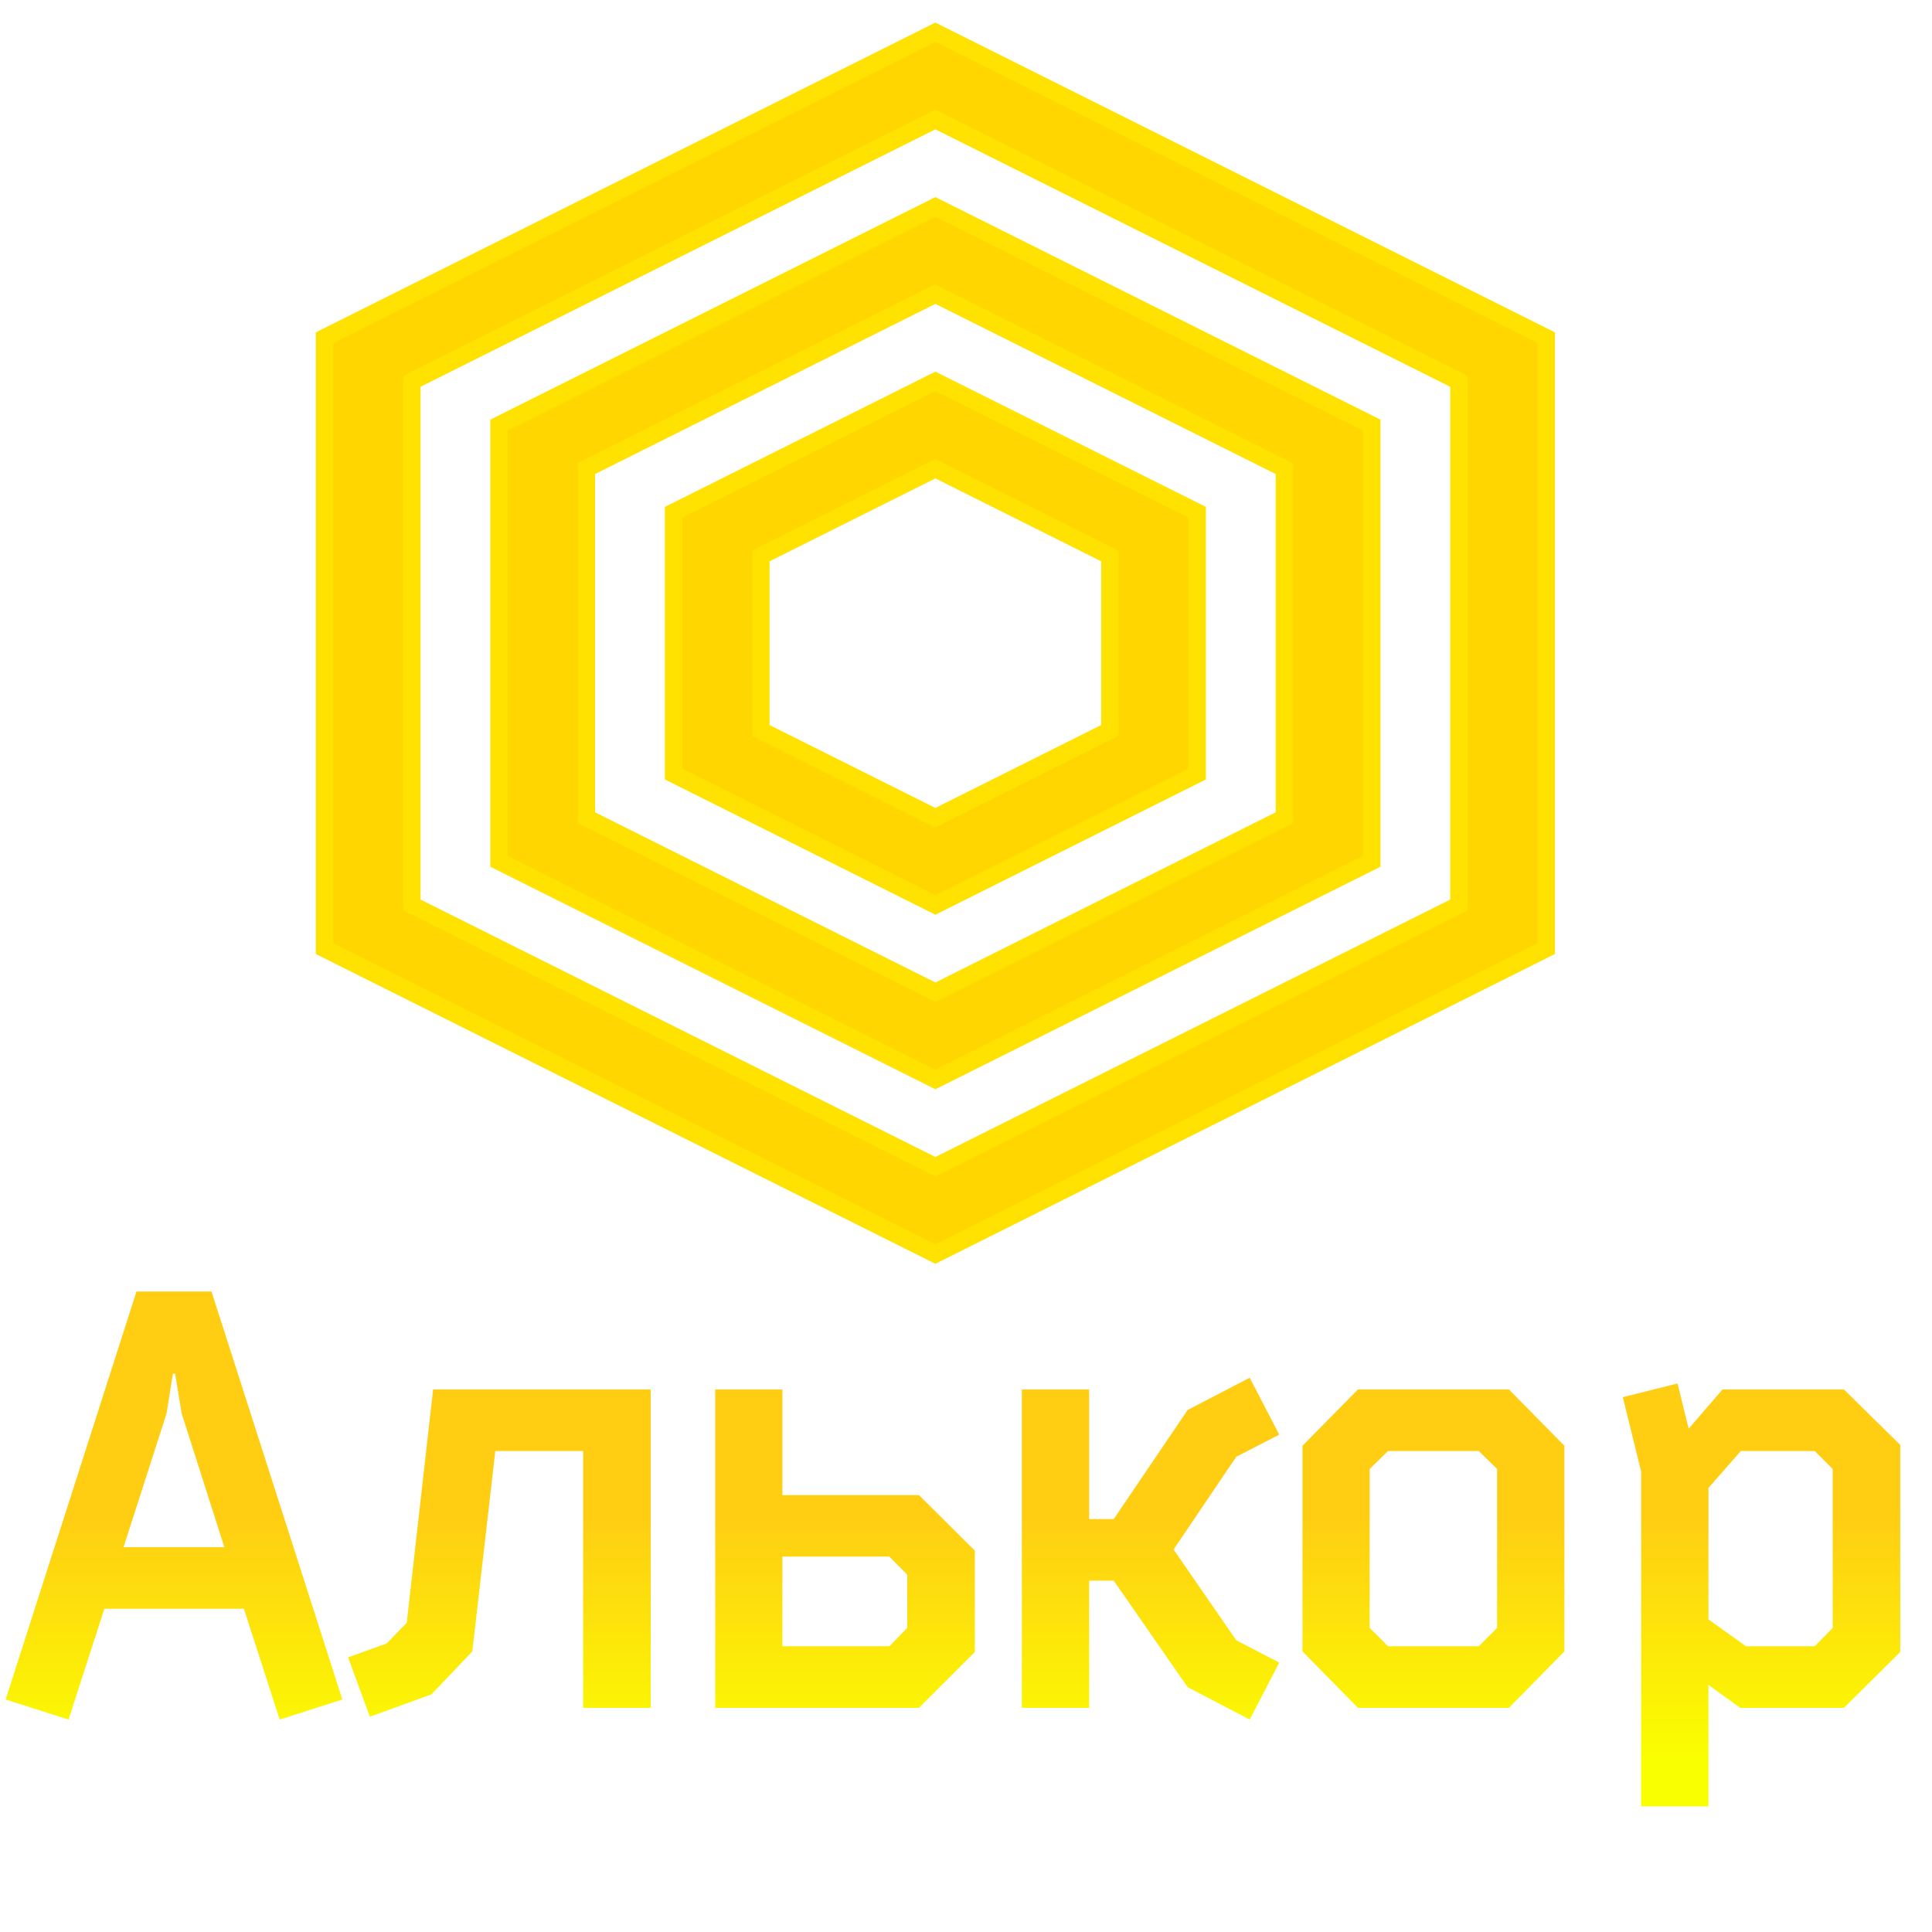
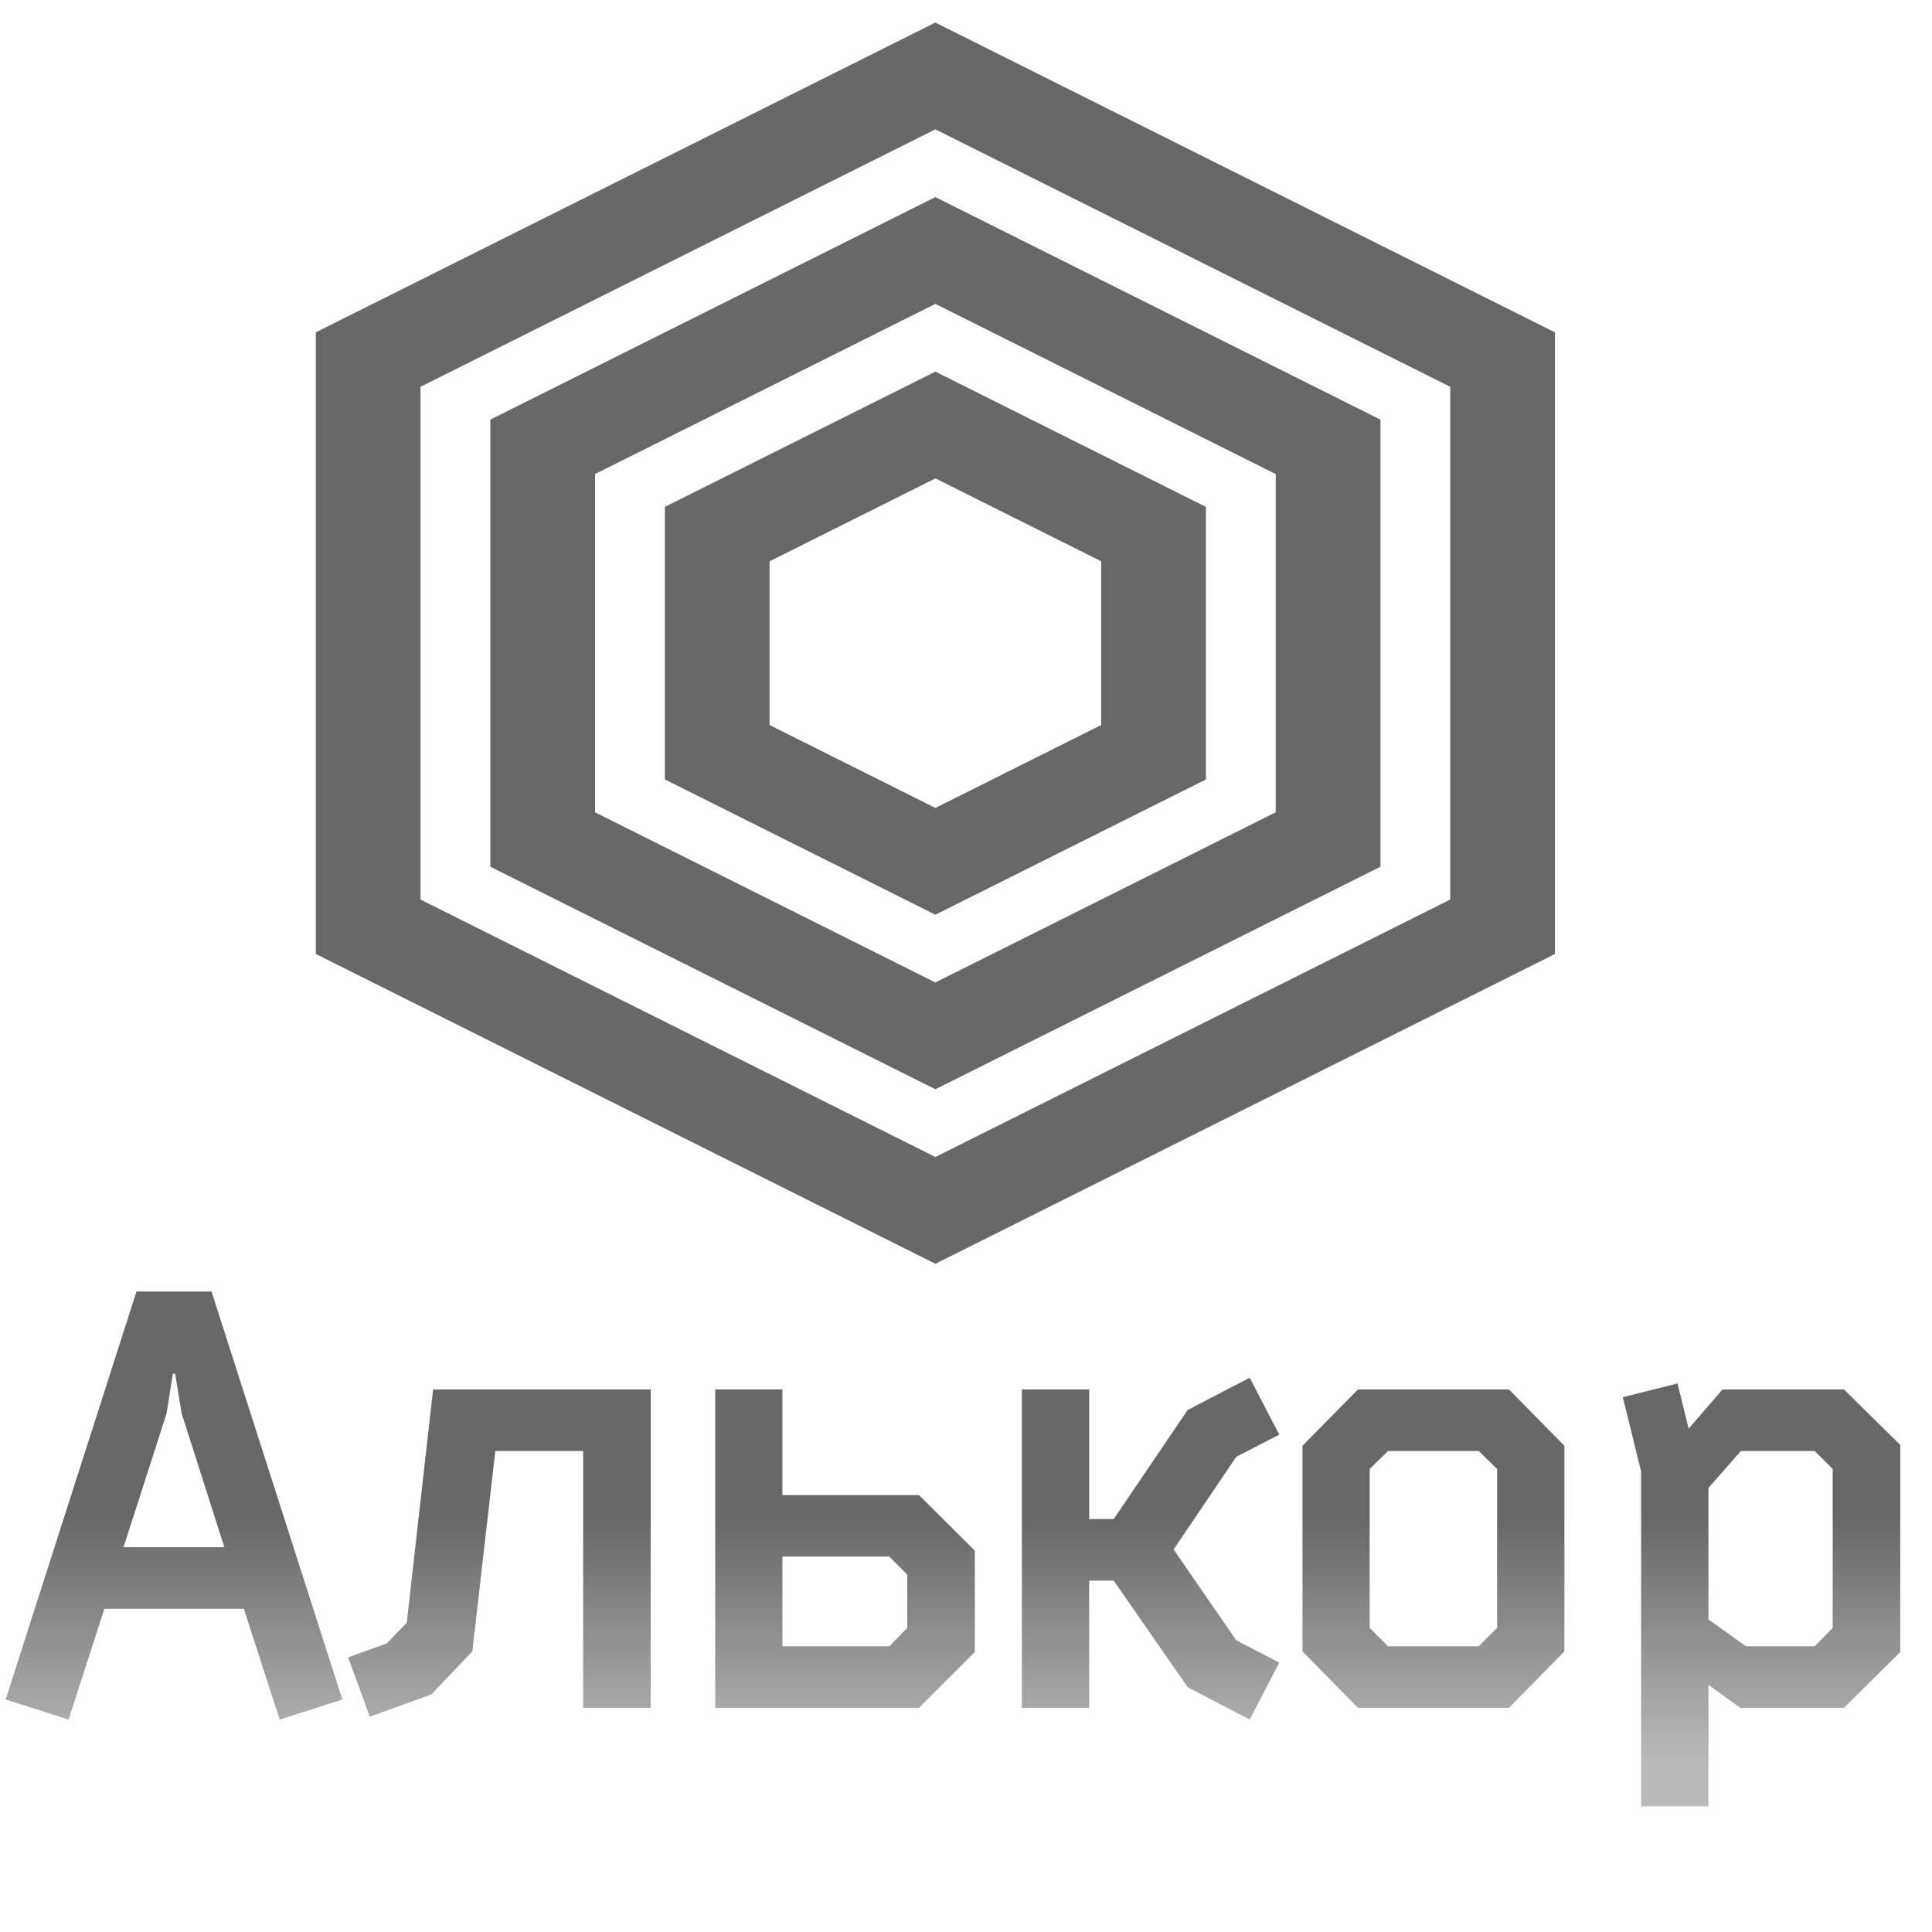
<svg xmlns="http://www.w3.org/2000/svg" height="100" version="1.1" width="100" style="overflow: hidden; position: relative; left: -0.5px;" viewBox="182.81 118 221.397 213.989">
  <defs style="-webkit-tap-highlight-color: rgba(0, 0, 0, 0);">
    <linearGradient x1="1.8369701987210297e-16" y1="0" x2="0" y2="1" style="-webkit-tap-highlight-color: rgba(0, 0, 0, 0);">
-       <stop offset="44%" stop-color="#ffce13" stop-opacity="1" style="-webkit-tap-highlight-color: rgba(0, 0, 0, 0);">
+       <stop offset="44%" stop-color="#676767" stop-opacity="1" style="-webkit-tap-highlight-color: rgba(0, 0, 0, 0);">

            </stop>
-       <stop offset="91%" stop-color="#faff00" stop-opacity="1" style="-webkit-tap-highlight-color: rgba(0, 0, 0, 0);" />
+       <stop offset="91%" stop-color="#676767" stop-opacity="1" style="-webkit-tap-highlight-color: rgba(0, 0, 0, 0);" />
    </linearGradient>
    <linearGradient id="grad1" x1="1.8369701987210297e-16" y1="0" x2="0" y2="1" style="-webkit-tap-highlight-color: rgba(0, 0, 0, 0);">
-       <stop offset="44%" stop-color="#ffce13" stop-opacity="1" style="-webkit-tap-highlight-color: rgba(0, 0, 0, 0);" />
-       <stop offset="91%" stop-color="#faff00" stop-opacity="1" style="-webkit-tap-highlight-color: rgba(0, 0, 0, 0);" />
+       <stop offset="44%" stop-color="#676767" stop-opacity="1" style="-webkit-tap-highlight-color: rgba(0, 0, 0, 0);" />
+       <stop offset="91%" stop-color="#BABABA" stop-opacity="1" style="-webkit-tap-highlight-color: rgba(0, 0, 0, 0);" />
    </linearGradient>
  </defs>
  <path style="-webkit-tap-highlight-color: rgba(0, 0, 0, 0); opacity: 1; fill-opacity: 1;" fill="url(#grad1)" stroke="none" d="M-78.6,-0.68L-67.89,-34.08L-61.75,-34.08L-51.04,-0.68L-56.17,0.96L-59.1,-8.11L-70.52,-8.11L-73.45,0.96L-78.6,-0.68M-68.95,-13.15L-60.7,-13.15L-64.19,-24.09L-64.73,-27.35L-64.91,-27.35L-65.43,-24.09L-68.95,-13.15ZM-50.57,-4.13L-47.41,-5.27L-45.77,-6.96L-43.61,-26.06L-25.8,-26.06L-25.8,0L-31.33,0L-31.33,-21.02L-38.52,-21.02L-40.4,-4.62L-43.75,-1.1L-48.79,0.73L-50.57,-4.13ZM-20.52,0L-20.52,-26.06L-15.02,-26.06L-15.02,-17.41L-3.84,-17.41L0.73,-12.87L0.73,-4.57L-3.84,0L-20.52,0M-15.02,-5.04L-6.27,-5.04L-4.8,-6.54L-4.8,-10.9L-6.27,-12.38L-15.02,-12.38L-15.02,-5.04ZM4.58,0L4.58,-26.06L10.09,-26.06L10.09,-15.45L12.1,-15.45L18.15,-24.38L23.23,-27.02L25.65,-22.36L22.13,-20.55L17,-12.96L22.13,-5.53L25.65,-3.7L23.23,0.96L18.15,-1.69L12.1,-10.41L10.09,-10.41L10.09,0L4.58,0ZM27.55,-4.62L27.55,-21.45L32.09,-26.06L44.45,-26.06L48.99,-21.45L48.99,-4.62L44.45,0L32.09,0L27.55,-4.62M33.05,-6.54L34.55,-5.04L41.98,-5.04L43.48,-6.54L43.48,-19.55L41.98,-21.02L34.55,-21.02L33.05,-19.55L33.05,-6.54ZM53.77,-25.43L58.25,-26.55L59.16,-22.85L61.93,-26.06L71.87,-26.06L76.48,-21.52L76.48,-4.57L71.87,0L63.38,0L60.78,-1.88L60.78,8.06L55.27,8.06L55.27,-19.34L53.77,-25.43M60.78,-7.24L63.85,-5.04L69.48,-5.04L70.95,-6.54L70.95,-19.55L69.48,-21.02L63.43,-21.02L60.78,-18L60.78,-7.24Z" opacity="1" fill-opacity="1" transform="matrix(1.4,0,0,1.4,293.497,310.0047)" stroke-width="1" />
-   <path style="-webkit-tap-highlight-color: rgba(0, 0, 0, 0); opacity: 1;" fill="#ffd600" stroke="#ffe200" d="M80,10L10,45V115L80,150L150,115V45ZM140,110L80,140L20,110V50L80,20L140,50V110ZM30,55V105L80,130L130,105V55L80,30ZM120,100L80,120L40,100V60L80,40L120,60V100ZM50,65V95L80,110L110,95V65L80,50ZM100,90L80,100L60,90V70L80,60L100,70V90Z" stroke-width="2" opacity="1" transform="matrix(1,0,0,1,210,108)" />
+   <path style="-webkit-tap-highlight-color: rgba(0, 0, 0, 0); opacity: 1;" fill="#676767" stroke="#676767" d="M80,10L10,45V115L80,150L150,115V45ZM140,110L80,140L20,110V50L80,20L140,50V110ZM30,55V105L80,130L130,105V55L80,30ZM120,100L80,120L40,100V60L80,40L120,60V100ZM50,65V95L80,110L110,95V65L80,50ZM100,90L80,100L60,90V70L80,60L100,70V90Z" stroke-width="2" opacity="1" transform="matrix(1,0,0,1,210,108)" />
</svg>
